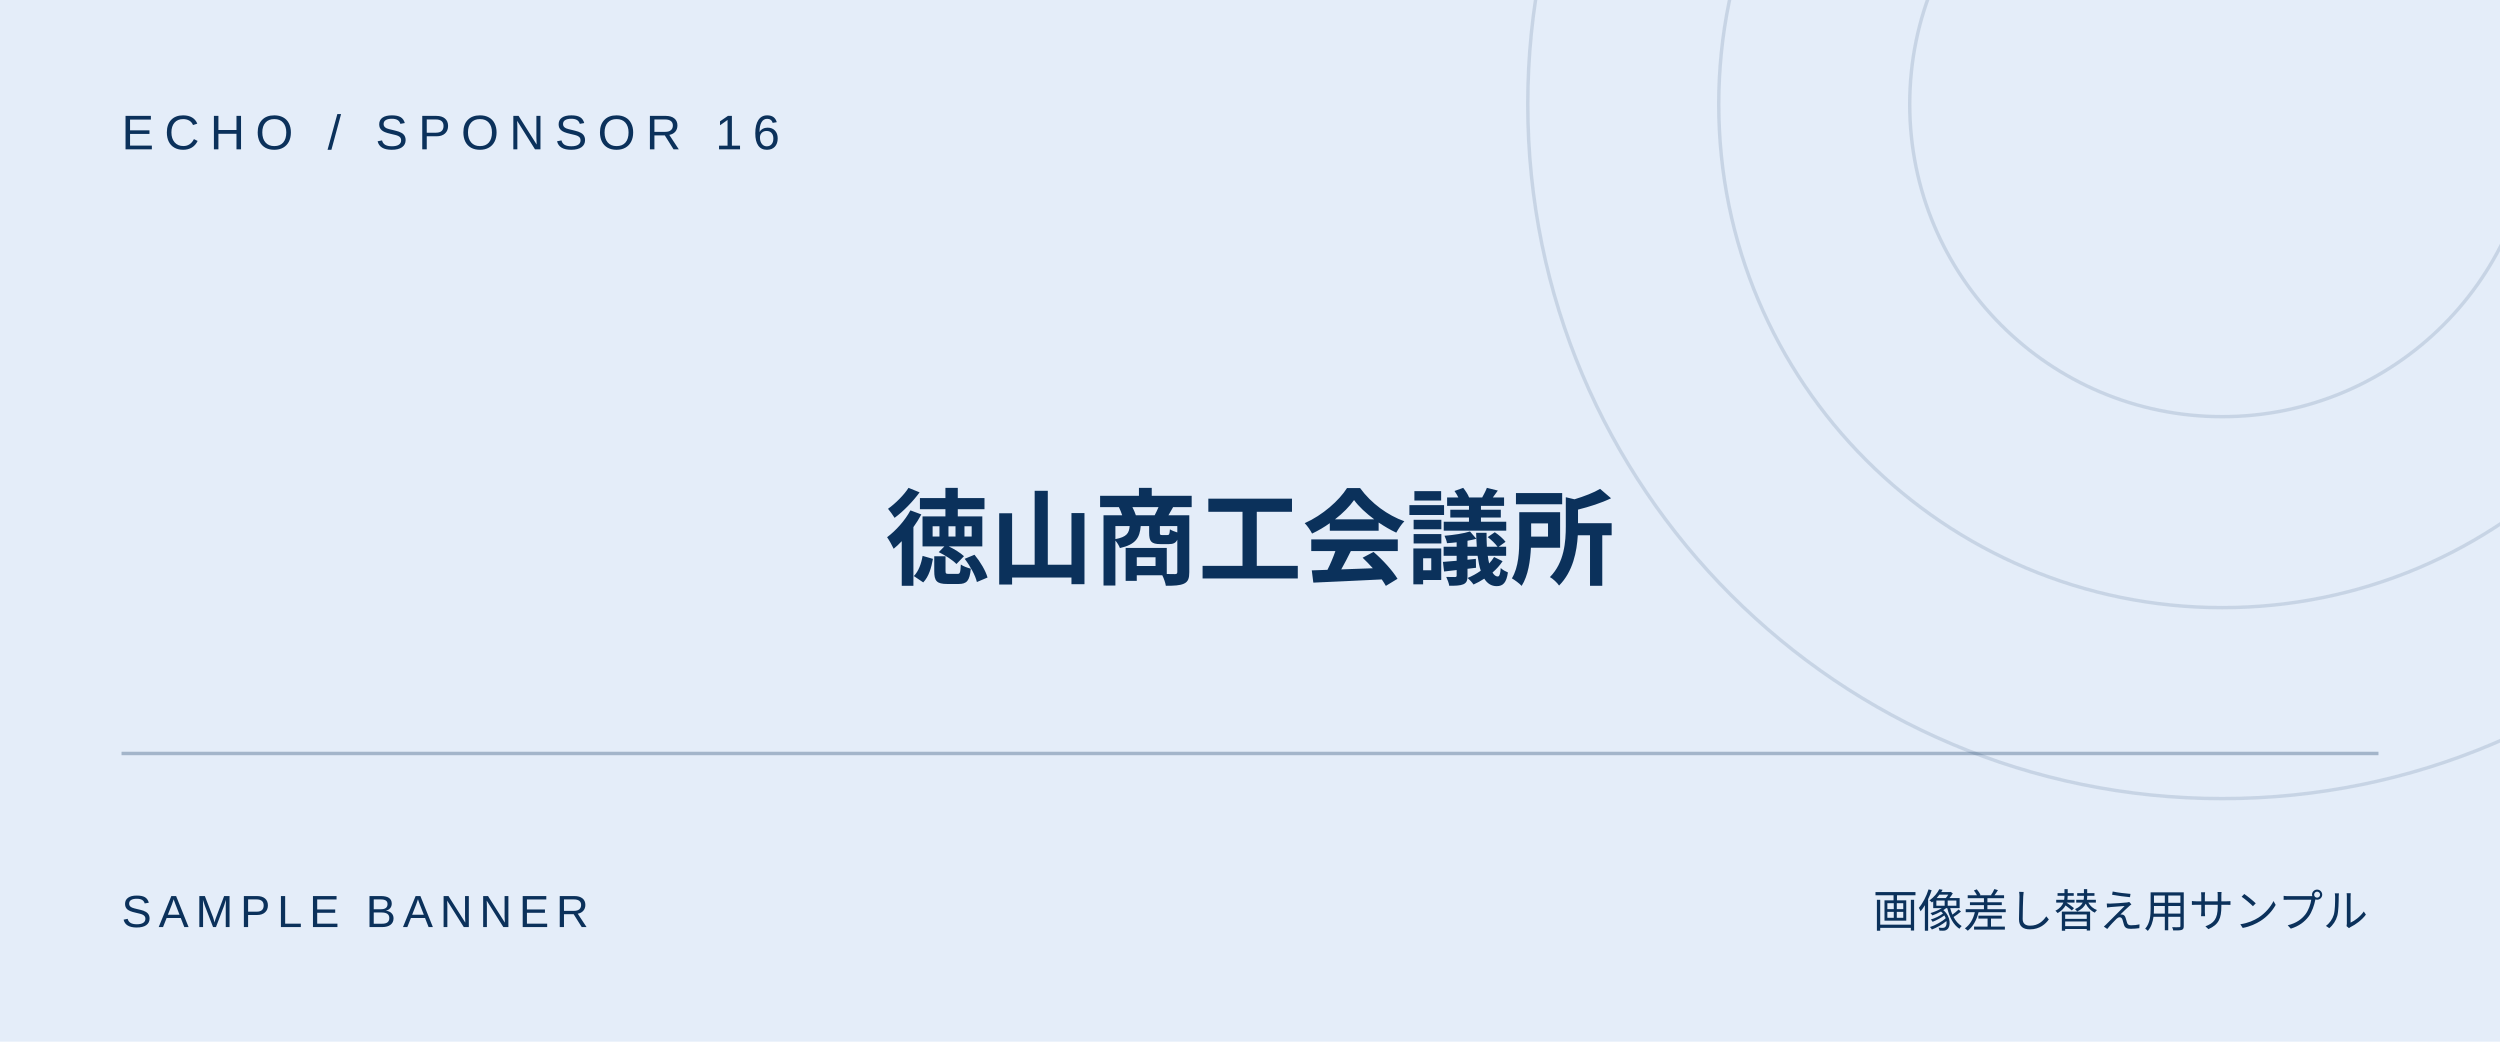
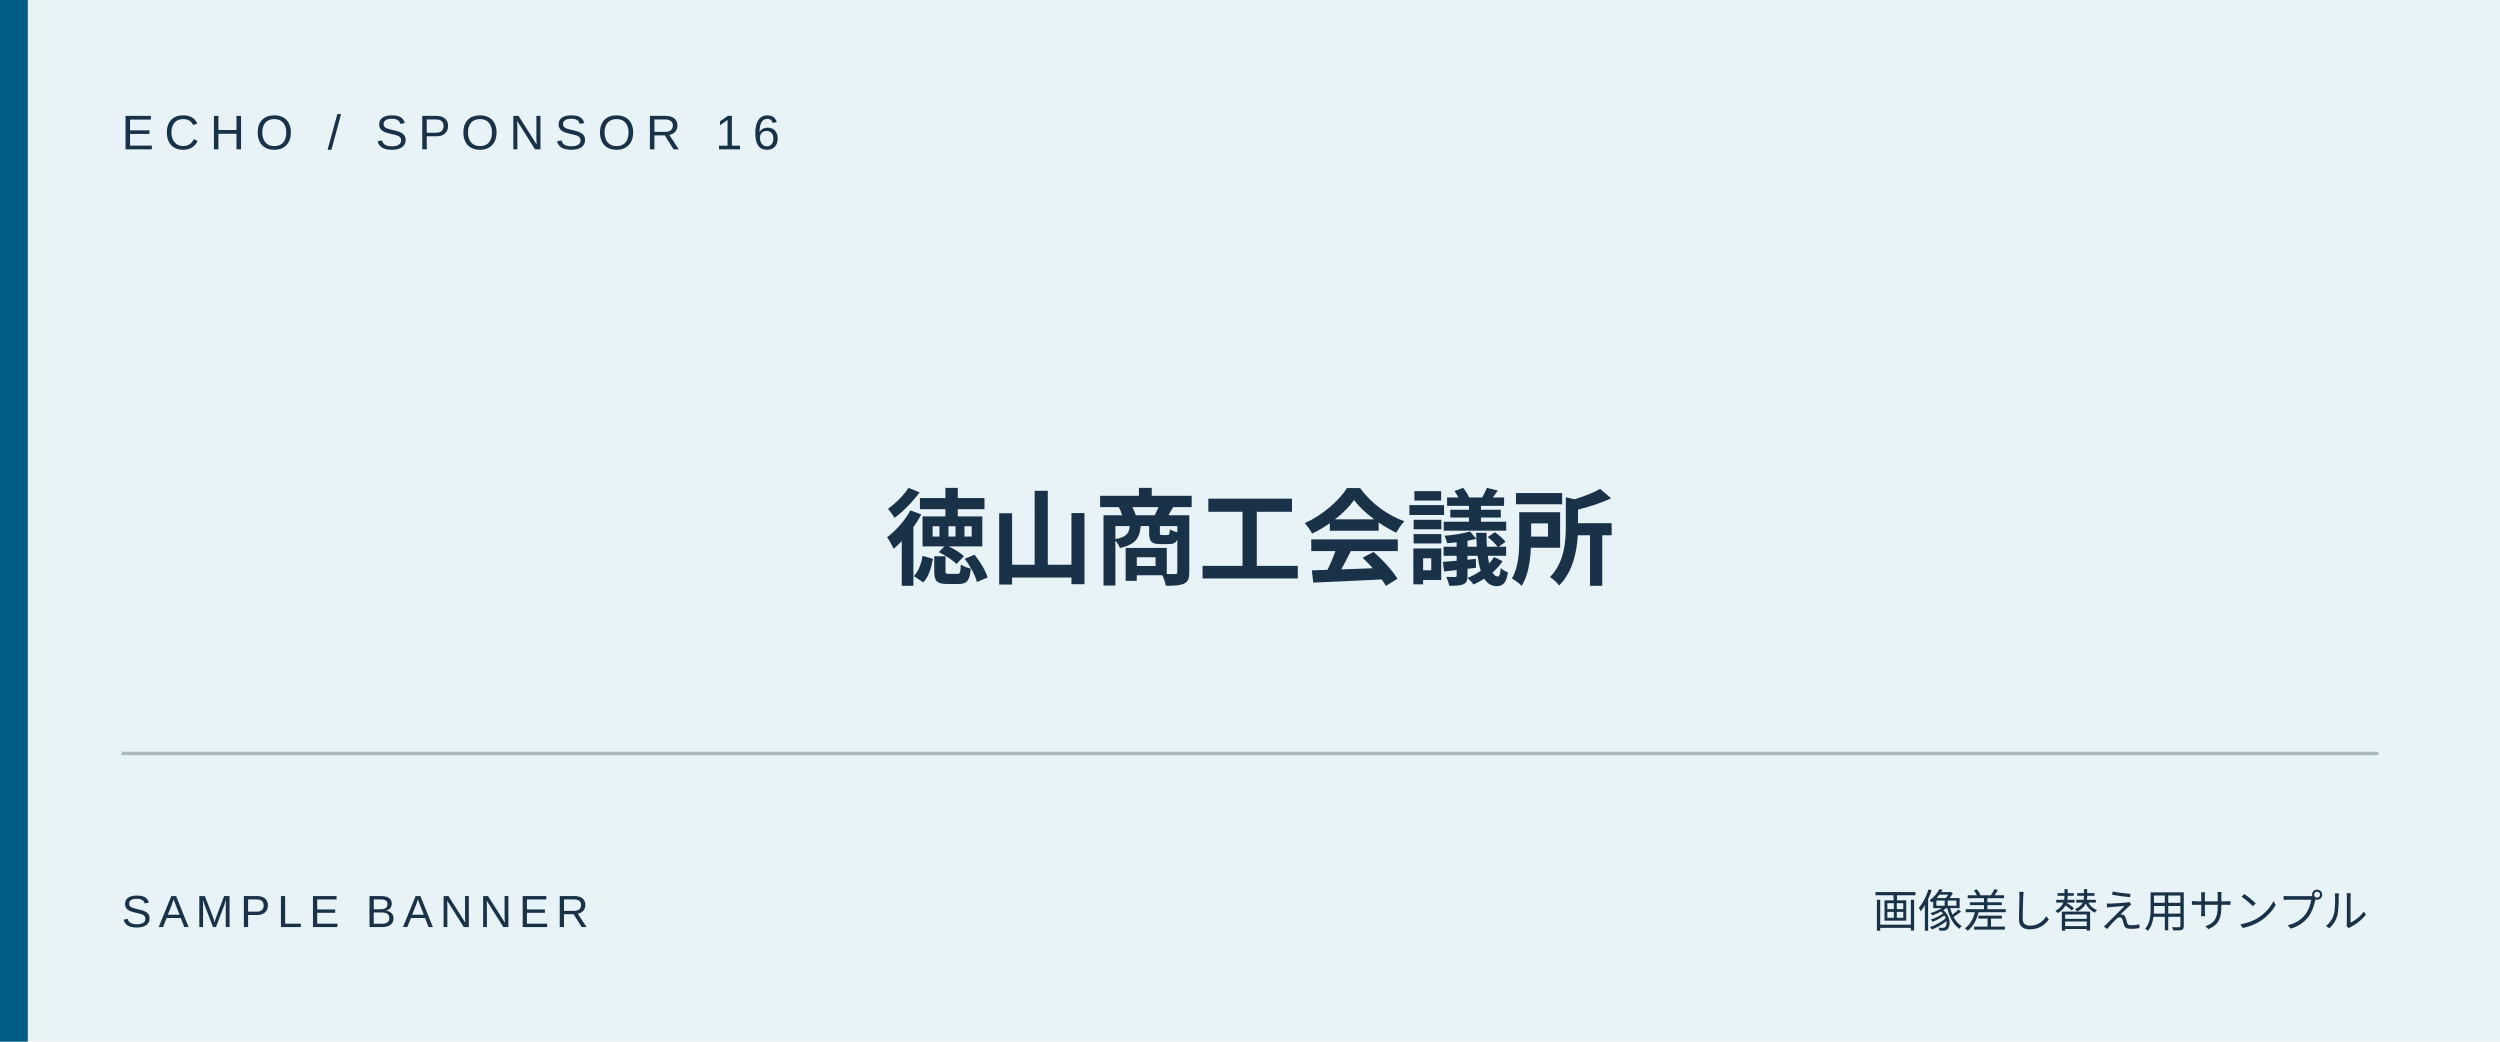
<svg xmlns="http://www.w3.org/2000/svg" width="720" height="300" viewBox="0 0 720 300">
-   <rect width="720" height="300" fill="#e4edf9" />
-   <g fill="none" stroke="#0b315b" opacity=".13">
-     <circle cx="640" cy="30" r="90" />
-     <circle cx="640" cy="30" r="145" />
-     <circle cx="640" cy="30" r="200" />
-   </g>
-   <text x="35" y="43" fill="#0b315b" font-family="Arial,sans-serif" font-size="14" letter-spacing="3">ECHO / SPONSOR 16</text>
-   <text x="360" y="166" text-anchor="middle" fill="#0b315b" font-family="sans-serif" font-size="30" font-weight="700">徳山商工会議所</text>
-   <path d="M35 217h650" stroke="#0b315b" opacity=".3" />
-   <text x="35" y="267" fill="#0b315b" font-family="Arial,sans-serif" font-size="13" letter-spacing="2">SAMPLE BANNER</text>
-   <text x="682" y="267" text-anchor="end" fill="#0b315b" font-family="sans-serif" font-size="13">画像差し替え用サンプル</text>
+   <rect width="720" height="300" fill="#e8f3f8" />
+   <rect x="0" y="0" width="8" height="300" fill="#005d85" />
+   <text x="35" y="43" fill="#193247" font-family="Arial,sans-serif" font-size="14" letter-spacing="3">ECHO / SPONSOR 16</text>
+   <text x="360" y="166" text-anchor="middle" fill="#193247" font-family="sans-serif" font-size="30" font-weight="700">徳山商工会議所</text>
+   <path d="M35 217h650" stroke="#193247" opacity=".3" />
+   <text x="35" y="267" fill="#193247" font-family="Arial,sans-serif" font-size="13" letter-spacing="2">SAMPLE BANNER</text>
+   <text x="682" y="267" text-anchor="end" fill="#193247" font-family="sans-serif" font-size="13">画像差し替え用サンプル</text>
</svg>
